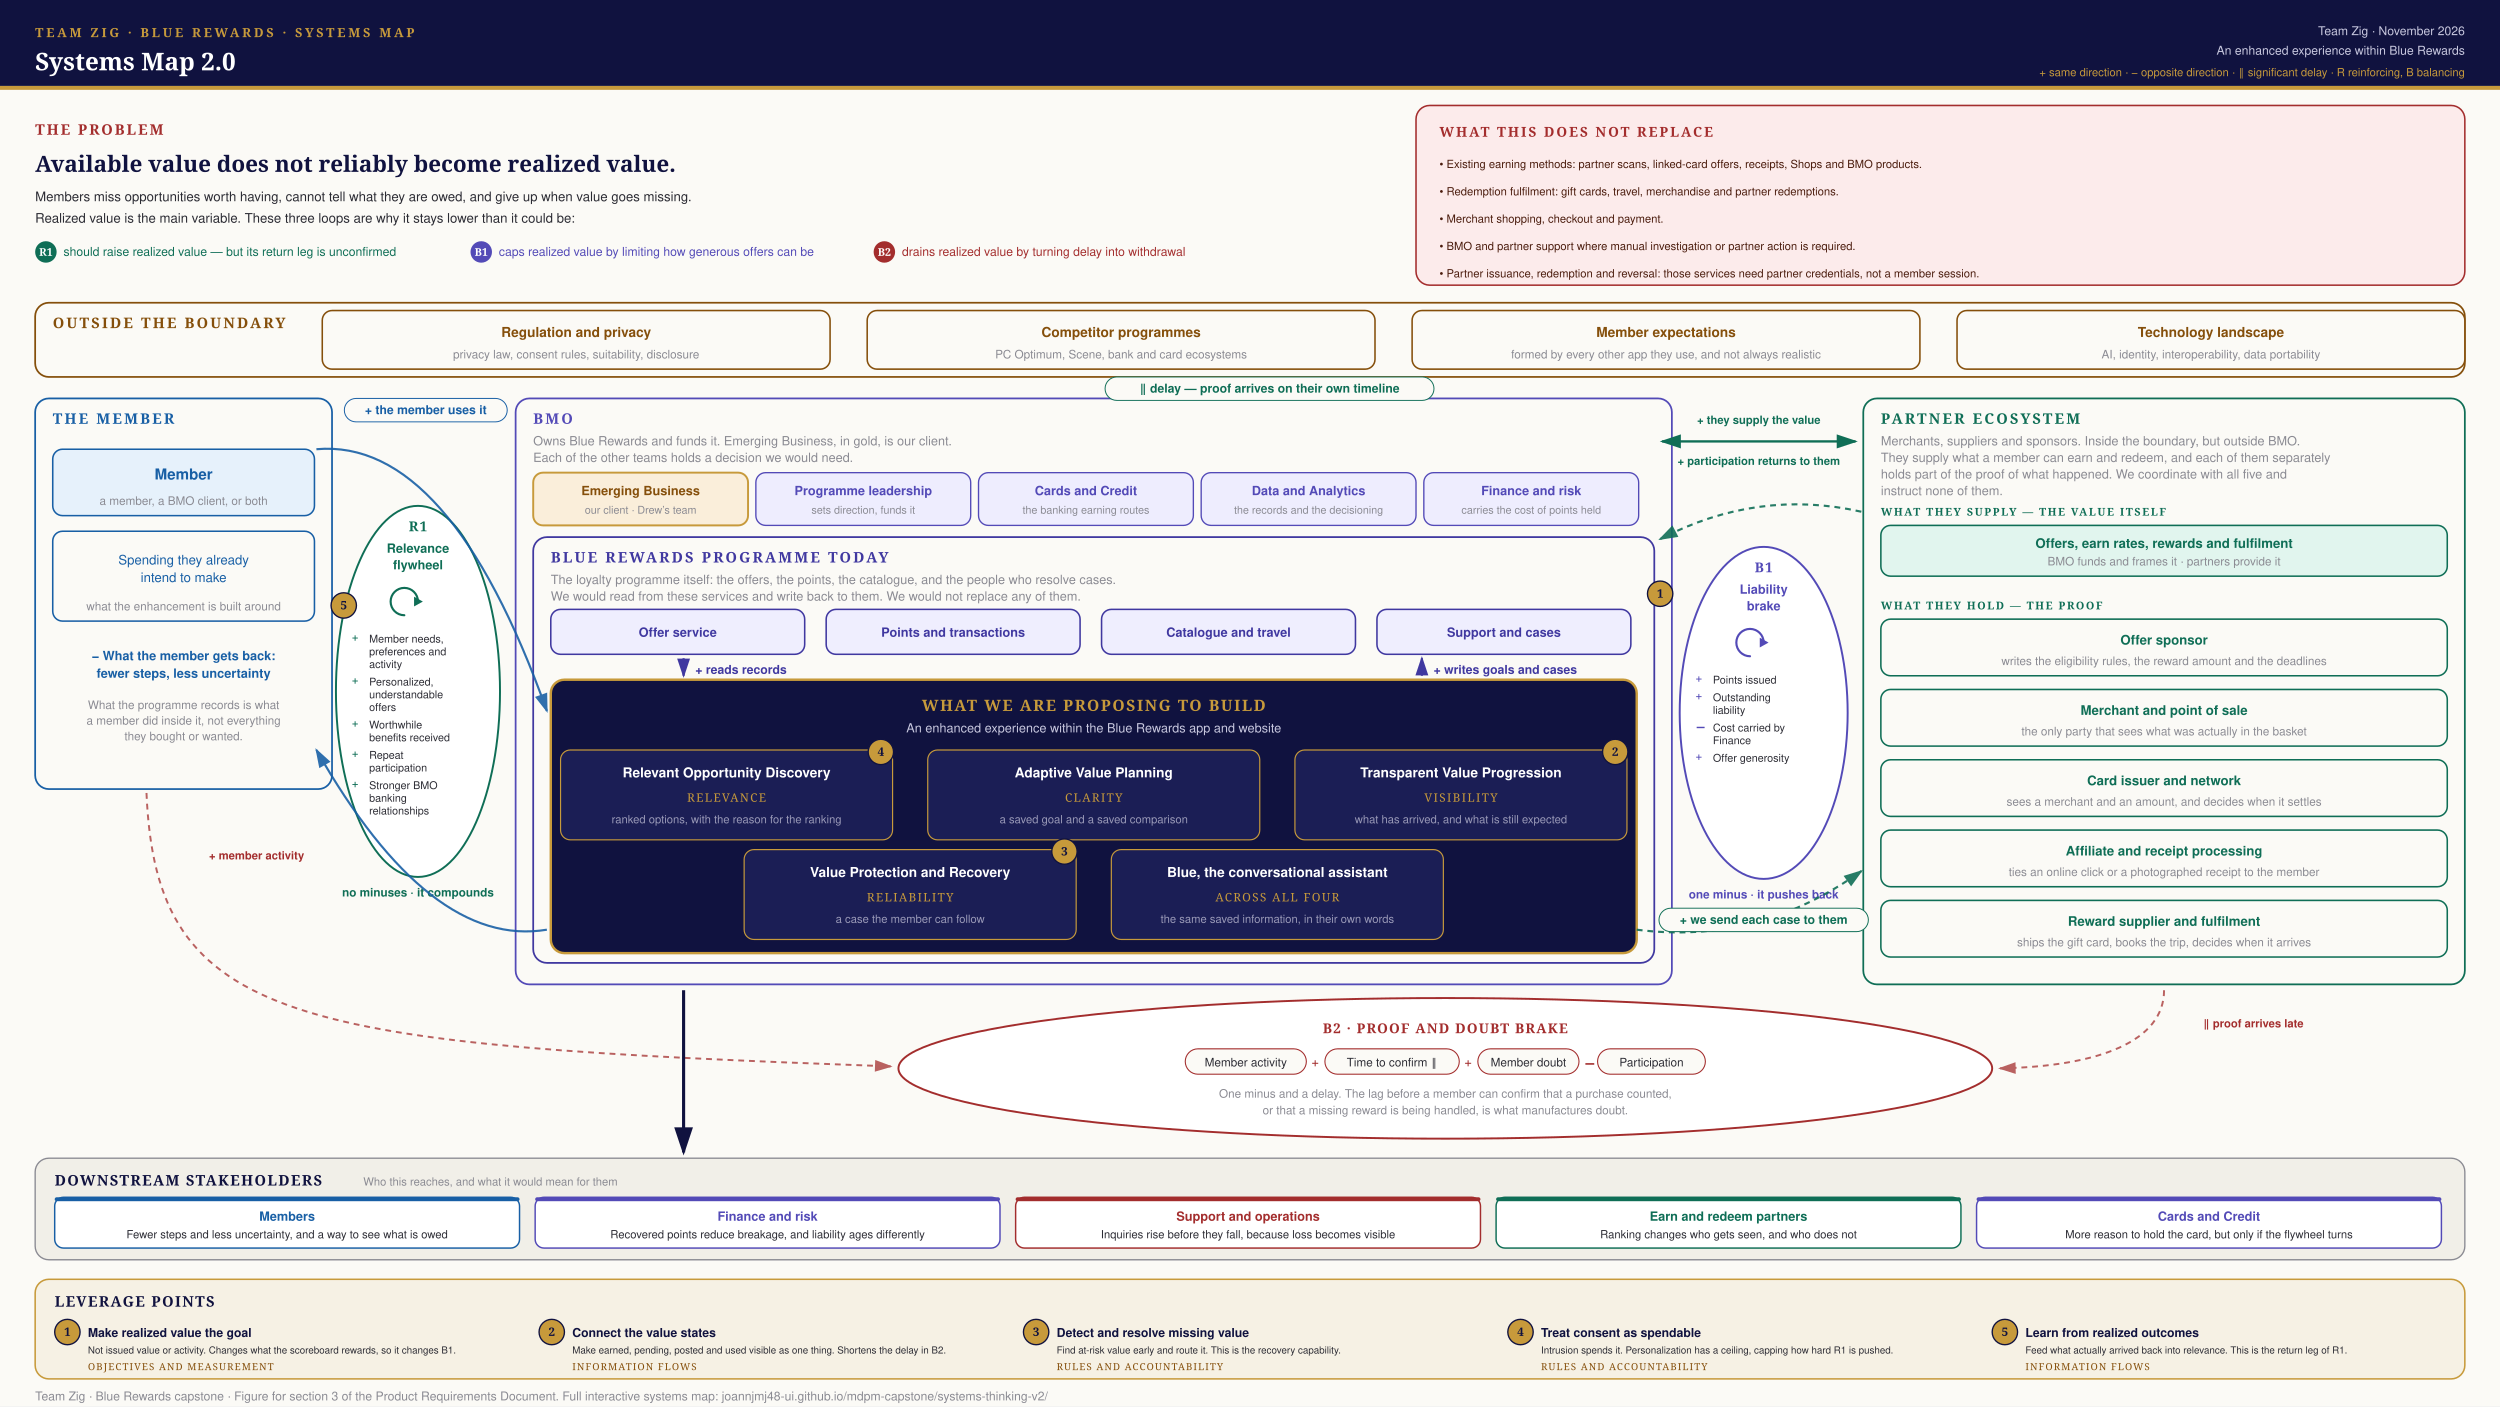
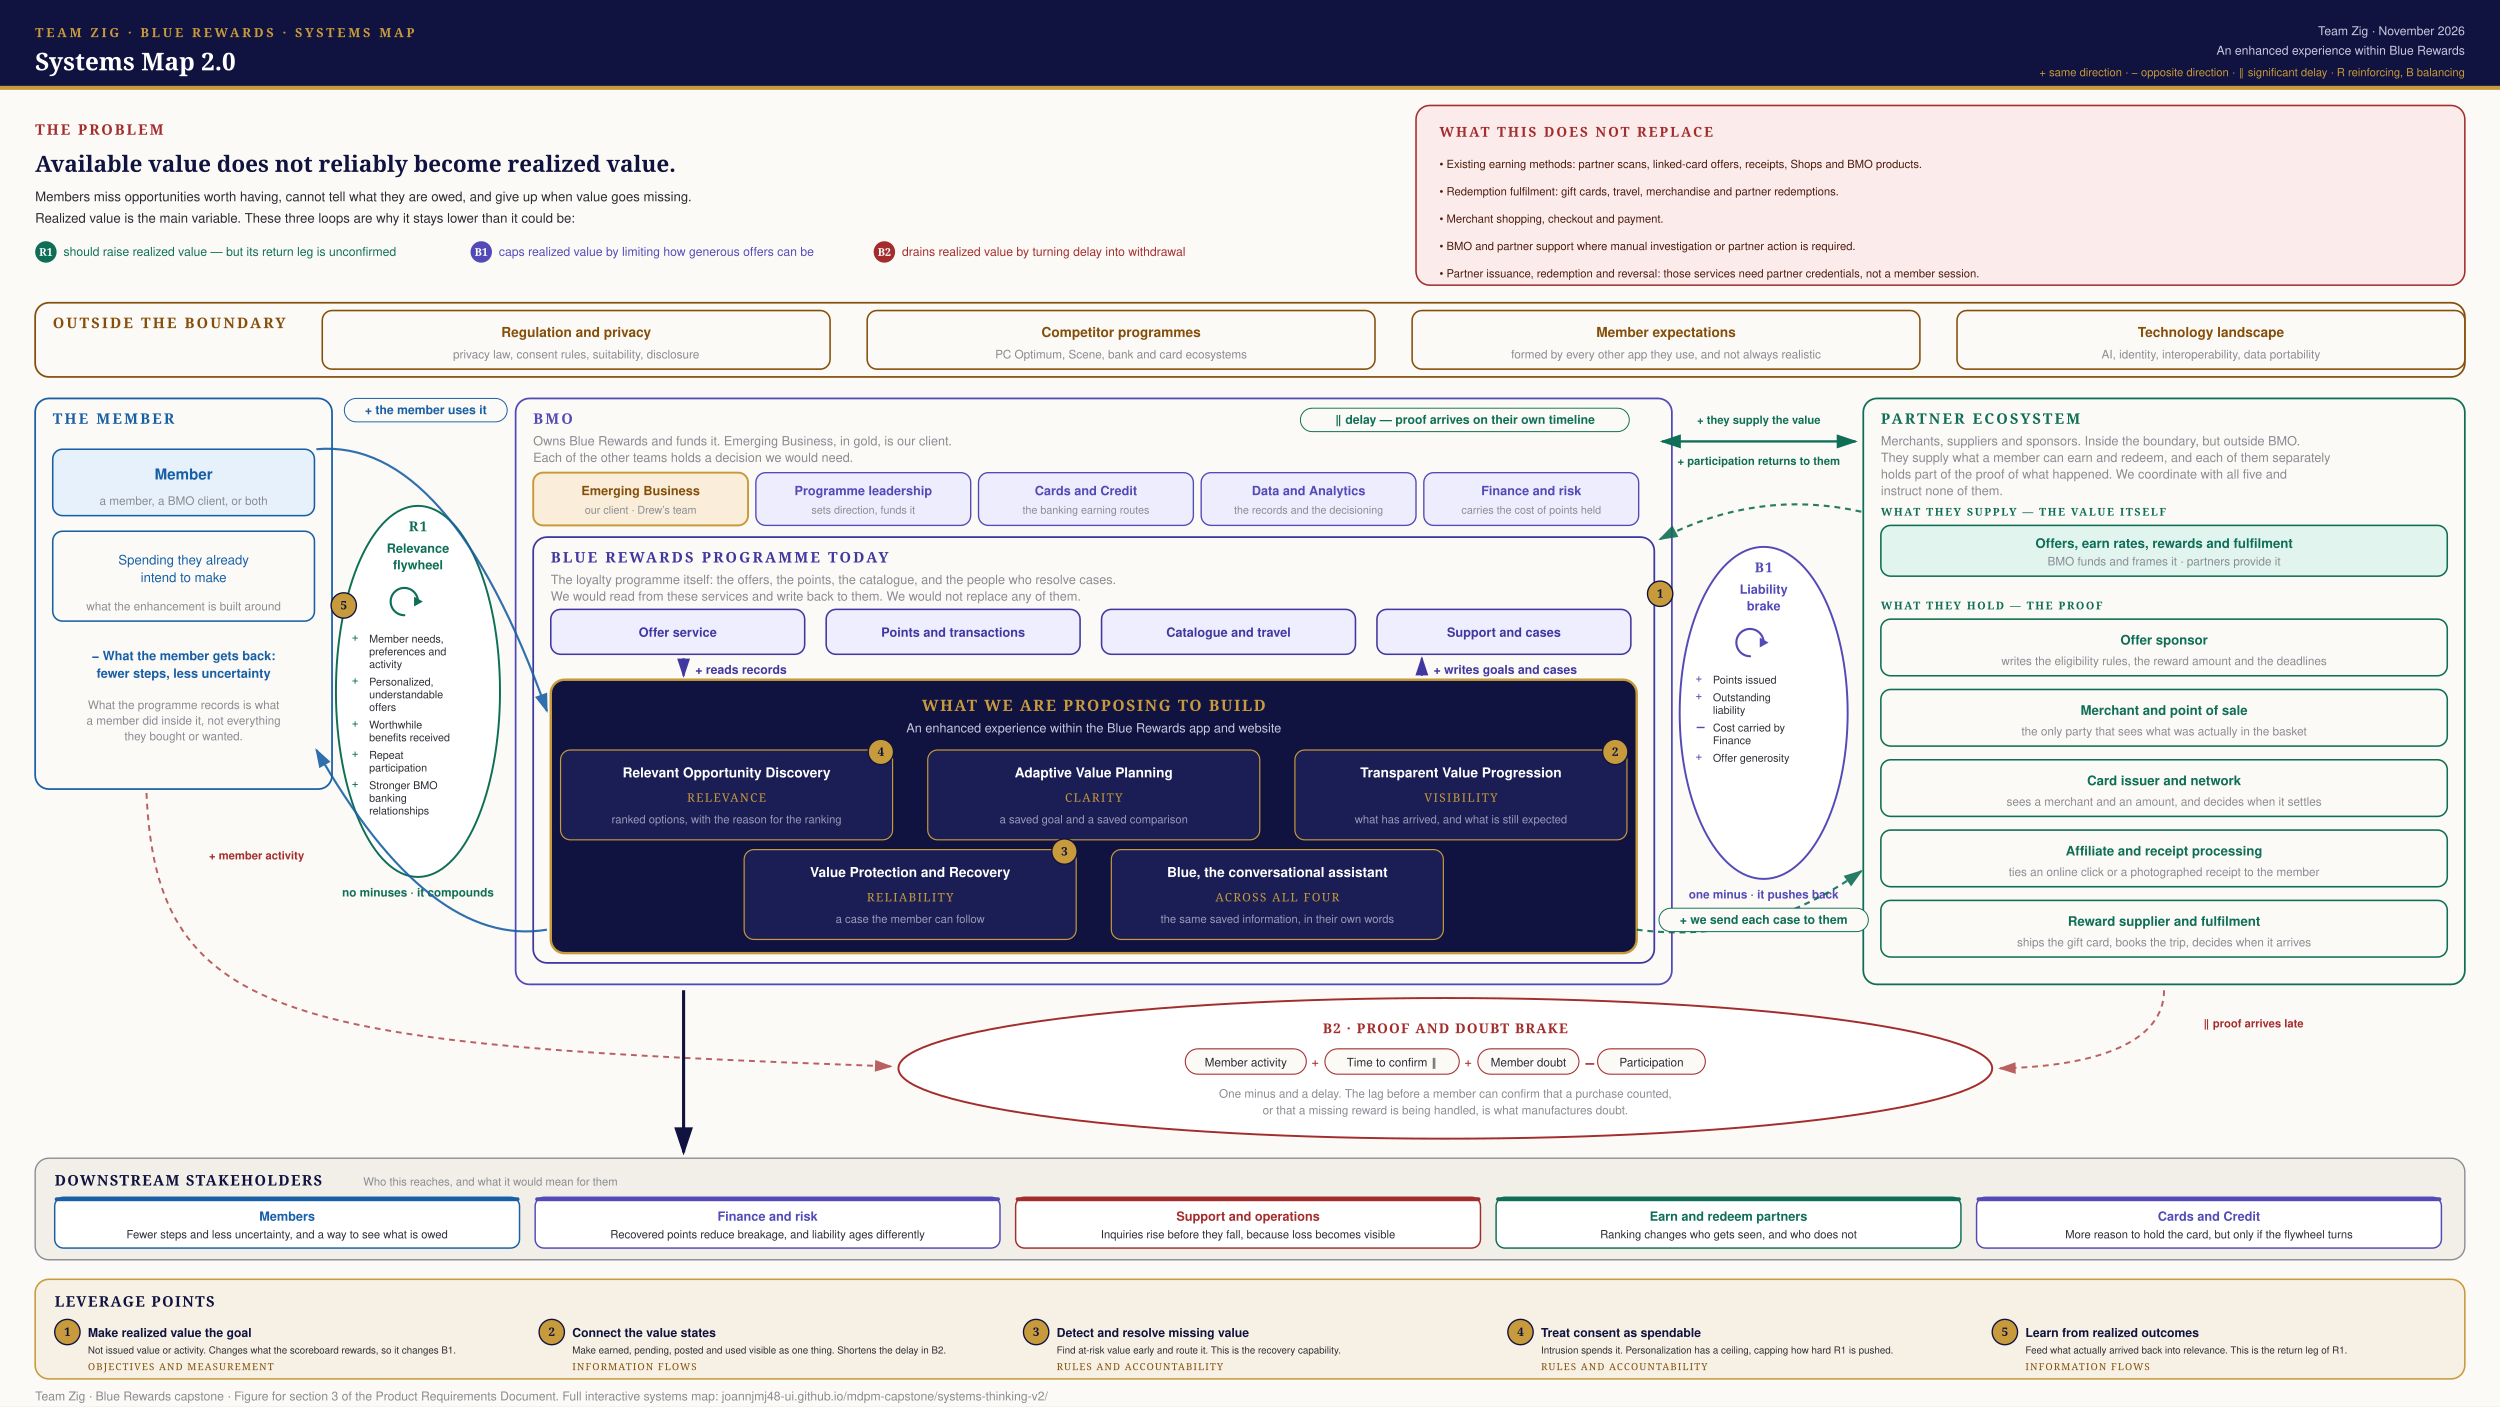
<svg xmlns="http://www.w3.org/2000/svg" width="2560" height="1440" viewBox="0 0 2560 1440">
  <defs>
    <marker id="ar_185FA5" markerWidth="10" markerHeight="10" refX="8" refY="3" orient="auto" markerUnits="strokeWidth">
      <path d="M0,0 L9,3 L0,6 Z" fill="#185FA5" />
    </marker>
    <marker id="as_185FA5" markerWidth="10" markerHeight="10" refX="1" refY="3" orient="auto" markerUnits="strokeWidth">
      <path d="M9,0 L0,3 L9,6 Z" fill="#185FA5" />
    </marker>
    <marker id="ar_534AB7" markerWidth="10" markerHeight="10" refX="8" refY="3" orient="auto" markerUnits="strokeWidth">
      <path d="M0,0 L9,3 L0,6 Z" fill="#534AB7" />
    </marker>
    <marker id="as_534AB7" markerWidth="10" markerHeight="10" refX="1" refY="3" orient="auto" markerUnits="strokeWidth">
      <path d="M9,0 L0,3 L9,6 Z" fill="#534AB7" />
    </marker>
    <marker id="ar_0F6E56" markerWidth="10" markerHeight="10" refX="8" refY="3" orient="auto" markerUnits="strokeWidth">
      <path d="M0,0 L9,3 L0,6 Z" fill="#0F6E56" />
    </marker>
    <marker id="as_0F6E56" markerWidth="10" markerHeight="10" refX="1" refY="3" orient="auto" markerUnits="strokeWidth">
      <path d="M9,0 L0,3 L9,6 Z" fill="#0F6E56" />
    </marker>
    <marker id="ar_854F0B" markerWidth="10" markerHeight="10" refX="8" refY="3" orient="auto" markerUnits="strokeWidth">
      <path d="M0,0 L9,3 L0,6 Z" fill="#854F0B" />
    </marker>
    <marker id="as_854F0B" markerWidth="10" markerHeight="10" refX="1" refY="3" orient="auto" markerUnits="strokeWidth">
      <path d="M9,0 L0,3 L9,6 Z" fill="#854F0B" />
    </marker>
    <marker id="ar_8a8a92" markerWidth="10" markerHeight="10" refX="8" refY="3" orient="auto" markerUnits="strokeWidth">
      <path d="M0,0 L9,3 L0,6 Z" fill="#8a8a92" />
    </marker>
    <marker id="as_8a8a92" markerWidth="10" markerHeight="10" refX="1" refY="3" orient="auto" markerUnits="strokeWidth">
      <path d="M9,0 L0,3 L9,6 Z" fill="#8a8a92" />
    </marker>
    <marker id="ar_C79A3B" markerWidth="10" markerHeight="10" refX="8" refY="3" orient="auto" markerUnits="strokeWidth">
      <path d="M0,0 L9,3 L0,6 Z" fill="#C79A3B" />
    </marker>
    <marker id="as_C79A3B" markerWidth="10" markerHeight="10" refX="1" refY="3" orient="auto" markerUnits="strokeWidth">
      <path d="M9,0 L0,3 L9,6 Z" fill="#C79A3B" />
    </marker>
    <marker id="ar_10123f" markerWidth="10" markerHeight="10" refX="8" refY="3" orient="auto" markerUnits="strokeWidth">
      <path d="M0,0 L9,3 L0,6 Z" fill="#10123f" />
    </marker>
    <marker id="as_10123f" markerWidth="10" markerHeight="10" refX="1" refY="3" orient="auto" markerUnits="strokeWidth">
      <path d="M9,0 L0,3 L9,6 Z" fill="#10123f" />
    </marker>
    <marker id="ar_A32D2D" markerWidth="10" markerHeight="10" refX="8" refY="3" orient="auto" markerUnits="strokeWidth">
      <path d="M0,0 L9,3 L0,6 Z" fill="#A32D2D" />
    </marker>
    <marker id="as_A32D2D" markerWidth="10" markerHeight="10" refX="1" refY="3" orient="auto" markerUnits="strokeWidth">
      <path d="M9,0 L0,3 L9,6 Z" fill="#A32D2D" />
    </marker>
    <marker id="ar_4038A0" markerWidth="10" markerHeight="10" refX="8" refY="3" orient="auto" markerUnits="strokeWidth">
      <path d="M0,0 L9,3 L0,6 Z" fill="#4038A0" />
    </marker>
    <marker id="as_4038A0" markerWidth="10" markerHeight="10" refX="1" refY="3" orient="auto" markerUnits="strokeWidth">
      <path d="M9,0 L0,3 L9,6 Z" fill="#4038A0" />
    </marker>
  </defs>
  <rect width="2560" height="1440" fill="#fbfaf6" />
  <rect width="2560" height="88" fill="#10123f" />
  <rect y="88" width="2560" height="4" fill="#C79A3B" />
  <text x="36" y="38" font-family="Georgia,serif" font-size="13" fill="#C79A3B" letter-spacing="2.8" font-weight="700">TEAM ZIG  ·  BLUE REWARDS  ·  SYSTEMS MAP</text>
  <text x="36" y="72" font-family="Georgia,serif" font-size="25" fill="#ffffff" font-weight="700">Systems Map 2.0</text>
  <text x="2524" y="36" text-anchor="end" font-family="Helvetica,Arial,sans-serif" font-size="12.5" fill="#c9c9e0">Team Zig · November 2026</text>
  <text x="2524" y="56" text-anchor="end" font-family="Helvetica,Arial,sans-serif" font-size="12.5" fill="#c9c9e0">An enhanced experience within Blue Rewards</text>
  <text x="2524" y="78" text-anchor="end" font-family="Helvetica,Arial,sans-serif" font-size="11.5" fill="#C79A3B">+ same direction · − opposite direction · ‖ significant delay · R reinforcing, B balancing</text>
  <text x="36" y="138" font-family="Georgia,serif" font-size="15" fill="#A32D2D" font-weight="700" letter-spacing="2">THE PROBLEM</text>
  <text x="36" y="176" font-family="Georgia,serif" font-size="23" fill="#10123f" font-weight="700">Available value does not reliably become realized value.</text>
  <text x="36" y="206" font-family="Helvetica,Arial,sans-serif" font-size="13.5" fill="#2b2b33">Members miss opportunities worth having, cannot tell what they are owed, and give up when value goes missing.</text>
  <text x="36" y="228" font-family="Helvetica,Arial,sans-serif" font-size="13.5" fill="#2b2b33">Realized value is the main variable. These three loops are why it stays lower than it could be:</text>
  <circle cx="47" cy="258" r="11" fill="#0F6E56" />
  <text x="47" y="262" text-anchor="middle" font-family="Georgia,serif" font-size="11" fill="#ffffff" font-weight="700">R1</text>
  <text x="65" y="262" font-family="Helvetica,Arial,sans-serif" font-size="12.5" fill="#0F6E56">should raise realized value — but its return leg is unconfirmed</text>
  <circle cx="492.8" cy="258" r="11" fill="#534AB7" />
  <text x="492.8" y="262" text-anchor="middle" font-family="Georgia,serif" font-size="11" fill="#ffffff" font-weight="700">B1</text>
  <text x="510.8" y="262" font-family="Helvetica,Arial,sans-serif" font-size="12.5" fill="#534AB7">caps realized value by limiting how generous offers can be</text>
  <circle cx="905.6" cy="258" r="11" fill="#A32D2D" />
  <text x="905.6" y="262" text-anchor="middle" font-family="Georgia,serif" font-size="11" fill="#ffffff" font-weight="700">B2</text>
  <text x="923.6" y="262" font-family="Helvetica,Arial,sans-serif" font-size="12.5" fill="#A32D2D">drains realized value by turning delay into withdrawal</text>
  <rect x="1450" y="108" width="1074" height="184" rx="14" fill="#FCEBEB" stroke="#A32D2D" stroke-width="1.6" />
  <text x="1474" y="140" font-family="Georgia,serif" font-size="14" fill="#A32D2D" font-weight="700" letter-spacing="2">WHAT THIS DOES NOT REPLACE</text>
  <text x="1474" y="172" font-family="Helvetica,Arial,sans-serif" font-size="11.5" fill="#4A1B0C">•  Existing earning methods: partner scans, linked-card offers, receipts, Shops and BMO products.</text>
  <text x="1474" y="200" font-family="Helvetica,Arial,sans-serif" font-size="11.5" fill="#4A1B0C">•  Redemption fulfilment: gift cards, travel, merchandise and partner redemptions.</text>
  <text x="1474" y="228" font-family="Helvetica,Arial,sans-serif" font-size="11.5" fill="#4A1B0C">•  Merchant shopping, checkout and payment.</text>
  <text x="1474" y="256" font-family="Helvetica,Arial,sans-serif" font-size="11.5" fill="#4A1B0C">•  BMO and partner support where manual investigation or partner action is required.</text>
  <text x="1474" y="284" font-family="Helvetica,Arial,sans-serif" font-size="11.5" fill="#4A1B0C">•  Partner issuance, redemption and reversal: those services need partner credentials, not a member session.</text>
  <rect x="36" y="310" width="2488" height="76" rx="14" fill="none" stroke="#854F0B" stroke-width="1.8" />
  <text x="54" y="336" font-family="Georgia,serif" font-size="15" fill="#854F0B" font-weight="700" letter-spacing="2.2">OUTSIDE THE BOUNDARY</text>
  <rect x="330" y="318" width="520" height="60" rx="10" fill="#fbfaf6" stroke="#854F0B" stroke-width="1.6" />
  <text x="590.0" y="345.0" text-anchor="middle" font-family="Helvetica,Arial,sans-serif" font-size="14" fill="#854F0B" font-weight="700">Regulation and privacy</text>
  <text x="590.0" y="367" text-anchor="middle" font-family="Helvetica,Arial,sans-serif" font-size="12" fill="#8a8a92">privacy law, consent rules, suitability, disclosure</text>
  <rect x="888" y="318" width="520" height="60" rx="10" fill="#fbfaf6" stroke="#854F0B" stroke-width="1.6" />
  <text x="1148.0" y="345.0" text-anchor="middle" font-family="Helvetica,Arial,sans-serif" font-size="14" fill="#854F0B" font-weight="700">Competitor programmes</text>
  <text x="1148.0" y="367" text-anchor="middle" font-family="Helvetica,Arial,sans-serif" font-size="12" fill="#8a8a92">PC Optimum, Scene, bank and card ecosystems</text>
  <rect x="1446" y="318" width="520" height="60" rx="10" fill="#fbfaf6" stroke="#854F0B" stroke-width="1.6" />
  <text x="1706.0" y="345.0" text-anchor="middle" font-family="Helvetica,Arial,sans-serif" font-size="14" fill="#854F0B" font-weight="700">Member expectations</text>
  <text x="1706.0" y="367" text-anchor="middle" font-family="Helvetica,Arial,sans-serif" font-size="12" fill="#8a8a92">formed by every other app they use, and not always realistic</text>
  <rect x="2004" y="318" width="520" height="60" rx="10" fill="#fbfaf6" stroke="#854F0B" stroke-width="1.6" />
  <text x="2264.0" y="345.0" text-anchor="middle" font-family="Helvetica,Arial,sans-serif" font-size="14" fill="#854F0B" font-weight="700">Technology landscape</text>
  <text x="2264.0" y="367" text-anchor="middle" font-family="Helvetica,Arial,sans-serif" font-size="12" fill="#8a8a92">AI, identity, interoperability, data portability</text>
  <rect x="36" y="408" width="304" height="400" rx="14" fill="none" stroke="#185FA5" stroke-width="1.8" />
  <text x="54" y="434" font-family="Georgia,serif" font-size="15" fill="#185FA5" font-weight="700" letter-spacing="2.2">THE MEMBER</text>
  <rect x="54" y="460" width="268" height="68" rx="10" fill="#E6F1FB" stroke="#185FA5" stroke-width="1.6" />
  <text x="188.0" y="491.0" text-anchor="middle" font-family="Helvetica,Arial,sans-serif" font-size="15.5" fill="#185FA5" font-weight="700">Member</text>
  <text x="188.0" y="517" text-anchor="middle" font-family="Helvetica,Arial,sans-serif" font-size="12" fill="#8a8a92">a member, a BMO client, or both</text>
  <rect x="54" y="544" width="268" height="92" rx="10" fill="#fbfaf6" stroke="#185FA5" stroke-width="1.6" />
  <text x="188.0" y="578.0" text-anchor="middle" font-family="Helvetica,Arial,sans-serif" font-size="13.5" fill="#185FA5" font-weight="400">Spending they already</text>
  <text x="188.0" y="596.0" text-anchor="middle" font-family="Helvetica,Arial,sans-serif" font-size="13.5" fill="#185FA5" font-weight="400">intend to make</text>
  <text x="188.0" y="625" text-anchor="middle" font-family="Helvetica,Arial,sans-serif" font-size="12" fill="#8a8a92">what the enhancement is built around</text>
  <text x="188" y="676" text-anchor="middle" font-family="Helvetica,Arial,sans-serif" font-size="13" fill="#185FA5" font-weight="700">−  What the member gets back:</text>
  <text x="188" y="694" text-anchor="middle" font-family="Helvetica,Arial,sans-serif" font-size="13" fill="#185FA5" font-weight="700">fewer steps, less uncertainty</text>
  <text x="188" y="726" text-anchor="middle" font-family="Helvetica,Arial,sans-serif" font-size="12" fill="#8a8a92">What the programme records is what</text>
  <text x="188" y="742" text-anchor="middle" font-family="Helvetica,Arial,sans-serif" font-size="12" fill="#8a8a92">a member did inside it, not everything</text>
  <text x="188" y="758" text-anchor="middle" font-family="Helvetica,Arial,sans-serif" font-size="12" fill="#8a8a92">they bought or wanted.</text>
  <ellipse cx="428" cy="708" rx="84" ry="190" fill="#ffffff" stroke="#0F6E56" stroke-width="2" />
  <text x="428" y="544" text-anchor="middle" font-family="Georgia,serif" font-size="14" fill="#0F6E56" font-weight="700" letter-spacing="1.2">R1</text>
  <text x="428" y="566" text-anchor="middle" font-family="Helvetica,Arial,sans-serif" font-size="13" fill="#0F6E56" font-weight="700">Relevance</text>
  <text x="428" y="583" text-anchor="middle" font-family="Helvetica,Arial,sans-serif" font-size="13" fill="#0F6E56" font-weight="700">flywheel</text>
  <path d="M414,630 A 14 14 0 1 1 428,616" fill="none" stroke="#0F6E56" stroke-width="2.2" stroke-linecap="round" />
  <path d="M424,611 L433,616 L424,621 Z" fill="#0F6E56" />
  <text x="360" y="658" font-family="Georgia,serif" font-size="13" fill="#0F6E56" font-weight="700">+</text>
  <text x="378" y="658" font-family="Helvetica,Arial,sans-serif" font-size="11" fill="#2b2b33">Member needs,</text>
  <text x="378" y="671" font-family="Helvetica,Arial,sans-serif" font-size="11" fill="#2b2b33">preferences and</text>
  <text x="378" y="684" font-family="Helvetica,Arial,sans-serif" font-size="11" fill="#2b2b33">activity</text>
  <text x="360" y="702" font-family="Georgia,serif" font-size="13" fill="#0F6E56" font-weight="700">+</text>
  <text x="378" y="702" font-family="Helvetica,Arial,sans-serif" font-size="11" fill="#2b2b33">Personalized,</text>
  <text x="378" y="715" font-family="Helvetica,Arial,sans-serif" font-size="11" fill="#2b2b33">understandable</text>
  <text x="378" y="728" font-family="Helvetica,Arial,sans-serif" font-size="11" fill="#2b2b33">offers</text>
  <text x="360" y="746" font-family="Georgia,serif" font-size="13" fill="#0F6E56" font-weight="700">+</text>
  <text x="378" y="746" font-family="Helvetica,Arial,sans-serif" font-size="11" fill="#2b2b33">Worthwhile</text>
  <text x="378" y="759" font-family="Helvetica,Arial,sans-serif" font-size="11" fill="#2b2b33">benefits received</text>
  <text x="360" y="777" font-family="Georgia,serif" font-size="13" fill="#0F6E56" font-weight="700">+</text>
  <text x="378" y="777" font-family="Helvetica,Arial,sans-serif" font-size="11" fill="#2b2b33">Repeat</text>
  <text x="378" y="790" font-family="Helvetica,Arial,sans-serif" font-size="11" fill="#2b2b33">participation</text>
  <text x="360" y="808" font-family="Georgia,serif" font-size="13" fill="#0F6E56" font-weight="700">+</text>
  <text x="378" y="808" font-family="Helvetica,Arial,sans-serif" font-size="11" fill="#2b2b33">Stronger BMO</text>
  <text x="378" y="821" font-family="Helvetica,Arial,sans-serif" font-size="11" fill="#2b2b33">banking</text>
  <text x="378" y="834" font-family="Helvetica,Arial,sans-serif" font-size="11" fill="#2b2b33">relationships</text>
  <text x="428" y="918" text-anchor="middle" font-family="Helvetica,Arial,sans-serif" font-size="12" fill="#0F6E56" font-weight="700">no minuses · it compounds</text>
  <rect x="528" y="408" width="1184" height="600" rx="14" fill="none" stroke="#534AB7" stroke-width="1.8" />
  <text x="546" y="434" font-family="Georgia,serif" font-size="15" fill="#534AB7" font-weight="700" letter-spacing="2.2">BMO</text>
  <text x="546" y="456" font-family="Helvetica,Arial,sans-serif" font-size="13" fill="#8a8a92">Owns Blue Rewards and funds it. Emerging Business, in gold, is our client.</text>
  <text x="546" y="473" font-family="Helvetica,Arial,sans-serif" font-size="13" fill="#8a8a92">Each of the other teams holds a decision we would need.</text>
  <rect x="546" y="484" width="220" height="54" rx="10" fill="#FAEEDA" stroke="#C79A3B" stroke-width="2" />
  <text x="656" y="507" text-anchor="middle" font-family="Helvetica,Arial,sans-serif" font-size="13" fill="#854F0B" font-weight="700">Emerging Business</text>
  <text x="656" y="526" text-anchor="middle" font-family="Helvetica,Arial,sans-serif" font-size="11" fill="#8a8a92">our client · Drew’s team</text>
  <rect x="774" y="484" width="220" height="54" rx="10" fill="#EEEDFE" stroke="#534AB7" stroke-width="1.4" />
  <text x="884" y="507" text-anchor="middle" font-family="Helvetica,Arial,sans-serif" font-size="13" fill="#534AB7" font-weight="700">Programme leadership</text>
  <text x="884" y="526" text-anchor="middle" font-family="Helvetica,Arial,sans-serif" font-size="11" fill="#8a8a92">sets direction, funds it</text>
  <rect x="1002" y="484" width="220" height="54" rx="10" fill="#EEEDFE" stroke="#534AB7" stroke-width="1.4" />
  <text x="1112" y="507" text-anchor="middle" font-family="Helvetica,Arial,sans-serif" font-size="13" fill="#534AB7" font-weight="700">Cards and Credit</text>
  <text x="1112" y="526" text-anchor="middle" font-family="Helvetica,Arial,sans-serif" font-size="11" fill="#8a8a92">the banking earning routes</text>
  <rect x="1230" y="484" width="220" height="54" rx="10" fill="#EEEDFE" stroke="#534AB7" stroke-width="1.4" />
  <text x="1340" y="507" text-anchor="middle" font-family="Helvetica,Arial,sans-serif" font-size="13" fill="#534AB7" font-weight="700">Data and Analytics</text>
  <text x="1340" y="526" text-anchor="middle" font-family="Helvetica,Arial,sans-serif" font-size="11" fill="#8a8a92">the records and the decisioning</text>
  <rect x="1458" y="484" width="220" height="54" rx="10" fill="#EEEDFE" stroke="#534AB7" stroke-width="1.4" />
  <text x="1568" y="507" text-anchor="middle" font-family="Helvetica,Arial,sans-serif" font-size="13" fill="#534AB7" font-weight="700">Finance and risk</text>
  <text x="1568" y="526" text-anchor="middle" font-family="Helvetica,Arial,sans-serif" font-size="11" fill="#8a8a92">carries the cost of points held</text>
  <rect x="546" y="550" width="1148" height="436" rx="14" fill="none" stroke="#4038A0" stroke-width="1.8" />
  <text x="564" y="576" font-family="Georgia,serif" font-size="15" fill="#4038A0" font-weight="700" letter-spacing="2.2">BLUE REWARDS PROGRAMME TODAY</text>
  <text x="564" y="598" font-family="Helvetica,Arial,sans-serif" font-size="13" fill="#8a8a92">The loyalty programme itself: the offers, the points, the catalogue, and the people who resolve cases.</text>
  <text x="564" y="615" font-family="Helvetica,Arial,sans-serif" font-size="13" fill="#8a8a92">We would read from these services and write back to them. We would not replace any of them.</text>
  <rect x="564" y="624" width="260" height="46" rx="10" fill="#EFEEFE" stroke="#4038A0" stroke-width="1.6" />
  <text x="694.0" y="652.0" text-anchor="middle" font-family="Helvetica,Arial,sans-serif" font-size="13" fill="#4038A0" font-weight="700">Offer service</text>
  <rect x="846" y="624" width="260" height="46" rx="10" fill="#EFEEFE" stroke="#4038A0" stroke-width="1.6" />
  <text x="976.0" y="652.0" text-anchor="middle" font-family="Helvetica,Arial,sans-serif" font-size="13" fill="#4038A0" font-weight="700">Points and transactions</text>
  <rect x="1128" y="624" width="260" height="46" rx="10" fill="#EFEEFE" stroke="#4038A0" stroke-width="1.6" />
  <text x="1258.0" y="652.0" text-anchor="middle" font-family="Helvetica,Arial,sans-serif" font-size="13" fill="#4038A0" font-weight="700">Catalogue and travel</text>
  <rect x="1410" y="624" width="260" height="46" rx="10" fill="#EFEEFE" stroke="#4038A0" stroke-width="1.6" />
  <text x="1540.0" y="652.0" text-anchor="middle" font-family="Helvetica,Arial,sans-serif" font-size="13" fill="#4038A0" font-weight="700">Support and cases</text>
  <rect x="564" y="696" width="1112" height="280" rx="14" fill="#10123f" stroke="#C79A3B" stroke-width="2.5" />
  <text x="1120" y="728" text-anchor="middle" font-family="Georgia,serif" font-size="16" fill="#C79A3B" font-weight="700" letter-spacing="1.6">WHAT WE ARE PROPOSING TO BUILD</text>
  <text x="1120" y="750" text-anchor="middle" font-family="Helvetica,Arial,sans-serif" font-size="13" fill="#c9c9e0">An enhanced experience within the Blue Rewards app and website</text>
  <rect x="574" y="768" width="340" height="92" rx="10" fill="#1b1e55" stroke="#C79A3B" stroke-width="1.2" />
  <text x="744" y="796" text-anchor="middle" font-family="Helvetica,Arial,sans-serif" font-size="14" fill="#ffffff" font-weight="700">Relevant Opportunity Discovery</text>
  <text x="744" y="821" text-anchor="middle" font-family="Georgia,serif" font-size="12" fill="#C79A3B" letter-spacing="1.4">RELEVANCE</text>
  <text x="744" y="843" text-anchor="middle" font-family="Helvetica,Arial,sans-serif" font-size="11.5" fill="#9a9ab8">ranked options, with the reason for the ranking</text>
  <rect x="950" y="768" width="340" height="92" rx="10" fill="#1b1e55" stroke="#C79A3B" stroke-width="1.2" />
  <text x="1120" y="796" text-anchor="middle" font-family="Helvetica,Arial,sans-serif" font-size="14" fill="#ffffff" font-weight="700">Adaptive Value Planning</text>
  <text x="1120" y="821" text-anchor="middle" font-family="Georgia,serif" font-size="12" fill="#C79A3B" letter-spacing="1.4">CLARITY</text>
  <text x="1120" y="843" text-anchor="middle" font-family="Helvetica,Arial,sans-serif" font-size="11.5" fill="#9a9ab8">a saved goal and a saved comparison</text>
  <rect x="1326" y="768" width="340" height="92" rx="10" fill="#1b1e55" stroke="#C79A3B" stroke-width="1.2" />
  <text x="1496" y="796" text-anchor="middle" font-family="Helvetica,Arial,sans-serif" font-size="14" fill="#ffffff" font-weight="700">Transparent Value Progression</text>
  <text x="1496" y="821" text-anchor="middle" font-family="Georgia,serif" font-size="12" fill="#C79A3B" letter-spacing="1.4">VISIBILITY</text>
  <text x="1496" y="843" text-anchor="middle" font-family="Helvetica,Arial,sans-serif" font-size="11.5" fill="#9a9ab8">what has arrived, and what is still expected</text>
  <rect x="762" y="870" width="340" height="92" rx="10" fill="#1b1e55" stroke="#C79A3B" stroke-width="1.2" />
  <text x="932" y="898" text-anchor="middle" font-family="Helvetica,Arial,sans-serif" font-size="14" fill="#ffffff" font-weight="700">Value Protection and Recovery</text>
  <text x="932" y="923" text-anchor="middle" font-family="Georgia,serif" font-size="12" fill="#C79A3B" letter-spacing="1.4">RELIABILITY</text>
  <text x="932" y="945" text-anchor="middle" font-family="Helvetica,Arial,sans-serif" font-size="11.5" fill="#9a9ab8">a case the member can follow</text>
  <rect x="1138" y="870" width="340" height="92" rx="10" fill="#1b1e55" stroke="#C79A3B" stroke-width="1.2" />
  <text x="1308" y="898" text-anchor="middle" font-family="Helvetica,Arial,sans-serif" font-size="14" fill="#ffffff" font-weight="700">Blue, the conversational assistant</text>
  <text x="1308" y="923" text-anchor="middle" font-family="Georgia,serif" font-size="12" fill="#C79A3B" letter-spacing="1.4">ACROSS ALL FOUR</text>
  <text x="1308" y="945" text-anchor="middle" font-family="Helvetica,Arial,sans-serif" font-size="11.5" fill="#9a9ab8">the same saved information, in their own words</text>
  <ellipse cx="1806" cy="730" rx="86" ry="170" fill="#ffffff" stroke="#534AB7" stroke-width="2" />
  <text x="1806" y="586" text-anchor="middle" font-family="Georgia,serif" font-size="14" fill="#534AB7" font-weight="700" letter-spacing="1.2">B1</text>
  <text x="1806" y="608" text-anchor="middle" font-family="Helvetica,Arial,sans-serif" font-size="13" fill="#534AB7" font-weight="700">Liability</text>
  <text x="1806" y="625" text-anchor="middle" font-family="Helvetica,Arial,sans-serif" font-size="13" fill="#534AB7" font-weight="700">brake</text>
  <path d="M1792,672 A 14 14 0 1 1 1806,658" fill="none" stroke="#534AB7" stroke-width="2.2" stroke-linecap="round" />
  <path d="M1802,653 L1811,658 L1802,663 Z" fill="#534AB7" />
  <text x="1736" y="700" font-family="Georgia,serif" font-size="13" fill="#534AB7" font-weight="700">+</text>
  <text x="1754" y="700" font-family="Helvetica,Arial,sans-serif" font-size="11" fill="#2b2b33">Points issued</text>
  <text x="1736" y="718" font-family="Georgia,serif" font-size="13" fill="#534AB7" font-weight="700">+</text>
  <text x="1754" y="718" font-family="Helvetica,Arial,sans-serif" font-size="11" fill="#2b2b33">Outstanding</text>
  <text x="1754" y="731" font-family="Helvetica,Arial,sans-serif" font-size="11" fill="#2b2b33">liability</text>
  <text x="1736" y="749" font-family="Georgia,serif" font-size="13" fill="#534AB7" font-weight="700">−</text>
  <text x="1754" y="749" font-family="Helvetica,Arial,sans-serif" font-size="11" fill="#2b2b33">Cost carried by</text>
  <text x="1754" y="762" font-family="Helvetica,Arial,sans-serif" font-size="11" fill="#2b2b33">Finance</text>
  <text x="1736" y="780" font-family="Georgia,serif" font-size="13" fill="#534AB7" font-weight="700">+</text>
  <text x="1754" y="780" font-family="Helvetica,Arial,sans-serif" font-size="11" fill="#2b2b33">Offer generosity</text>
  <text x="1806" y="920" text-anchor="middle" font-family="Helvetica,Arial,sans-serif" font-size="12" fill="#534AB7" font-weight="700">one minus · it pushes back</text>
  <rect x="1908" y="408" width="616" height="600" rx="14" fill="none" stroke="#0F6E56" stroke-width="1.8" />
  <text x="1926" y="434" font-family="Georgia,serif" font-size="15" fill="#0F6E56" font-weight="700" letter-spacing="2.2">PARTNER ECOSYSTEM</text>
  <text x="1926" y="456" font-family="Helvetica,Arial,sans-serif" font-size="13" fill="#8a8a92">Merchants, suppliers and sponsors. Inside the boundary, but outside BMO.</text>
  <text x="1926" y="473" font-family="Helvetica,Arial,sans-serif" font-size="13" fill="#8a8a92">They supply what a member can earn and redeem, and each of them separately</text>
  <text x="1926" y="490" font-family="Helvetica,Arial,sans-serif" font-size="13" fill="#8a8a92">holds part of the proof of what happened. We coordinate with all five and</text>
  <text x="1926" y="507" font-family="Helvetica,Arial,sans-serif" font-size="13" fill="#8a8a92">instruct none of them.</text>
  <text x="1926" y="528" font-family="Georgia,serif" font-size="11" fill="#0F6E56" font-weight="700" letter-spacing="1.6">WHAT THEY SUPPLY — THE VALUE ITSELF</text>
  <rect x="1926" y="538" width="580" height="52" rx="10" fill="#E1F5EE" stroke="#0F6E56" stroke-width="1.6" />
  <text x="2216.0" y="561.0" text-anchor="middle" font-family="Helvetica,Arial,sans-serif" font-size="13.5" fill="#0F6E56" font-weight="700">Offers, earn rates, rewards and fulfilment</text>
  <text x="2216.0" y="579" text-anchor="middle" font-family="Helvetica,Arial,sans-serif" font-size="12" fill="#8a8a92">BMO funds and frames it · partners provide it</text>
  <text x="1926" y="624" font-family="Georgia,serif" font-size="11" fill="#0F6E56" font-weight="700" letter-spacing="1.6">WHAT THEY HOLD — THE PROOF</text>
  <rect x="1926" y="634" width="580" height="58" rx="10" fill="#fbfaf6" stroke="#0F6E56" stroke-width="1.6" />
  <text x="2216.0" y="660.0" text-anchor="middle" font-family="Helvetica,Arial,sans-serif" font-size="13.5" fill="#0F6E56" font-weight="700">Offer sponsor</text>
  <text x="2216.0" y="681" text-anchor="middle" font-family="Helvetica,Arial,sans-serif" font-size="12" fill="#8a8a92">writes the eligibility rules, the reward amount and the deadlines</text>
  <rect x="1926" y="706" width="580" height="58" rx="10" fill="#fbfaf6" stroke="#0F6E56" stroke-width="1.6" />
  <text x="2216.0" y="732.0" text-anchor="middle" font-family="Helvetica,Arial,sans-serif" font-size="13.5" fill="#0F6E56" font-weight="700">Merchant and point of sale</text>
  <text x="2216.0" y="753" text-anchor="middle" font-family="Helvetica,Arial,sans-serif" font-size="12" fill="#8a8a92">the only party that sees what was actually in the basket</text>
  <rect x="1926" y="778" width="580" height="58" rx="10" fill="#fbfaf6" stroke="#0F6E56" stroke-width="1.6" />
  <text x="2216.0" y="804.0" text-anchor="middle" font-family="Helvetica,Arial,sans-serif" font-size="13.5" fill="#0F6E56" font-weight="700">Card issuer and network</text>
  <text x="2216.0" y="825" text-anchor="middle" font-family="Helvetica,Arial,sans-serif" font-size="12" fill="#8a8a92">sees a merchant and an amount, and decides when it settles</text>
  <rect x="1926" y="850" width="580" height="58" rx="10" fill="#fbfaf6" stroke="#0F6E56" stroke-width="1.6" />
  <text x="2216.0" y="876.0" text-anchor="middle" font-family="Helvetica,Arial,sans-serif" font-size="13.5" fill="#0F6E56" font-weight="700">Affiliate and receipt processing</text>
  <text x="2216.0" y="897" text-anchor="middle" font-family="Helvetica,Arial,sans-serif" font-size="12" fill="#8a8a92">ties an online click or a photographed receipt to the member</text>
  <rect x="1926" y="922" width="580" height="58" rx="10" fill="#fbfaf6" stroke="#0F6E56" stroke-width="1.6" />
  <text x="2216.0" y="948.0" text-anchor="middle" font-family="Helvetica,Arial,sans-serif" font-size="13.5" fill="#0F6E56" font-weight="700">Reward supplier and fulfilment</text>
  <text x="2216.0" y="969" text-anchor="middle" font-family="Helvetica,Arial,sans-serif" font-size="12" fill="#8a8a92">ships the gift card, books the trip, decides when it arrives</text>
  <path d="M324,460 Q460,448 560,728" fill="none" stroke="#185FA5" stroke-width="2.2" marker-end="url(#ar_185FA5)" opacity="0.9" />
  <rect x="352.6" y="408" width="166.8" height="24" rx="12" fill="#fbfaf6" stroke="#185FA5" stroke-width="1" />
  <text x="436" y="424" text-anchor="middle" font-family="Helvetica,Arial,sans-serif" font-size="12.5" fill="#185FA5" font-weight="700">+  the member uses it</text>
  <path d="M560,952 Q440,972 324,768" fill="none" stroke="#185FA5" stroke-width="2.2" marker-end="url(#ar_185FA5)" opacity="0.9" />
  <line x1="700" y1="674" x2="700" y2="692" stroke="#4038A0" stroke-width="2.2" marker-end="url(#ar_4038A0)" />
  <text x="712" y="690" font-family="Helvetica,Arial,sans-serif" font-size="12.5" fill="#4038A0" font-weight="700">+  reads records</text>
  <line x1="1456" y1="692" x2="1456" y2="674" stroke="#4038A0" stroke-width="2.2" marker-end="url(#ar_4038A0)" />
  <text x="1468" y="690" font-family="Helvetica,Arial,sans-serif" font-size="12.5" fill="#4038A0" font-weight="700">+  writes goals and cases</text>
  <path d="M1900,452 L1702,452" fill="none" stroke="#0F6E56" stroke-width="2.4" marker-start="url(#as_0F6E56)" marker-end="url(#ar_0F6E56)" />
  <text x="1801" y="434" text-anchor="middle" font-family="Helvetica,Arial,sans-serif" font-size="11.5" fill="#0F6E56" font-weight="700">+  they supply the value</text>
  <text x="1801" y="476" text-anchor="middle" font-family="Helvetica,Arial,sans-serif" font-size="11.5" fill="#0F6E56" font-weight="700">+  participation returns to them</text>
  <path d="M1906,524 Q1800,500 1700,552" fill="none" stroke="#0F6E56" stroke-width="2.2" stroke-dasharray="6 5" marker-end="url(#ar_0F6E56)" opacity="0.9" />
-   <rect x="1131.6" y="386" width="336.8" height="24" rx="12" fill="#fbfaf6" stroke="#0F6E56" stroke-width="1" />
-   <text x="1300" y="402" text-anchor="middle" font-family="Helvetica,Arial,sans-serif" font-size="12.5" fill="#0F6E56" font-weight="700">‖  delay — proof arrives on their own timeline</text>
+   <rect x="1331.6" y="418" width="336.8" height="24" rx="12" fill="#fbfaf6" stroke="#0F6E56" stroke-width="1" />
+   <text x="1500" y="434" text-anchor="middle" font-family="Helvetica,Arial,sans-serif" font-size="12.5" fill="#0F6E56" font-weight="700">‖  delay — proof arrives on their own timeline</text>
  <path d="M1676,952 Q1800,968 1906,892" fill="none" stroke="#0F6E56" stroke-width="2.2" stroke-dasharray="6 5" marker-end="url(#ar_0F6E56)" opacity="0.9" />
  <rect x="1698.8" y="930" width="214.4" height="24" rx="12" fill="#fbfaf6" stroke="#0F6E56" stroke-width="1" />
  <text x="1806" y="946" text-anchor="middle" font-family="Helvetica,Arial,sans-serif" font-size="12.5" fill="#0F6E56" font-weight="700">+  we send each case to them</text>
  <circle cx="1700" cy="608" r="13" fill="#C79A3B" stroke="#10123f" stroke-width="1.4" />
  <text x="1700" y="612" text-anchor="middle" font-family="Georgia,serif" font-size="12" fill="#10123f" font-weight="700">1</text>
  <circle cx="1654" cy="770" r="13" fill="#C79A3B" stroke="#10123f" stroke-width="1.4" />
  <text x="1654" y="774" text-anchor="middle" font-family="Georgia,serif" font-size="12" fill="#10123f" font-weight="700">2</text>
  <circle cx="1090" cy="872" r="13" fill="#C79A3B" stroke="#10123f" stroke-width="1.4" />
  <text x="1090" y="876" text-anchor="middle" font-family="Georgia,serif" font-size="12" fill="#10123f" font-weight="700">3</text>
  <circle cx="902" cy="770" r="13" fill="#C79A3B" stroke="#10123f" stroke-width="1.4" />
  <text x="902" y="774" text-anchor="middle" font-family="Georgia,serif" font-size="12" fill="#10123f" font-weight="700">4</text>
  <circle cx="352" cy="620" r="13" fill="#C79A3B" stroke="#10123f" stroke-width="1.4" />
  <text x="352" y="624" text-anchor="middle" font-family="Georgia,serif" font-size="12" fill="#10123f" font-weight="700">5</text>
  <ellipse cx="1480" cy="1094" rx="560" ry="72" fill="#ffffff" stroke="#A32D2D" stroke-width="2" />
  <path d="M150,812 C160,1050 300,1070 912,1092" fill="none" stroke="#A32D2D" stroke-width="2" stroke-dasharray="6 5" marker-end="url(#ar_A32D2D)" opacity="0.75" />
  <text x="214" y="880" font-family="Helvetica,Arial,sans-serif" font-size="11.5" fill="#A32D2D" font-weight="700">+  member activity</text>
  <path d="M2216,1014 C2216,1066 2150,1092 2048,1094" fill="none" stroke="#A32D2D" stroke-width="2" stroke-dasharray="6 5" marker-end="url(#ar_A32D2D)" opacity="0.75" />
  <text x="2256" y="1052" font-family="Helvetica,Arial,sans-serif" font-size="11.5" fill="#A32D2D" font-weight="700">‖  proof arrives late</text>
  <text x="1480" y="1058" text-anchor="middle" font-family="Georgia,serif" font-size="14" fill="#A32D2D" font-weight="700" letter-spacing="1.2">B2  ·  PROOF AND DOUBT BRAKE</text>
  <rect x="1213.7" y="1074" width="124.0" height="26" rx="13" fill="#fbfaf6" stroke="#A32D2D" stroke-width="1.1" />
  <text x="1275.7" y="1092" text-anchor="middle" font-family="Helvetica,Arial,sans-serif" font-size="12" fill="#2b2b33">Member activity</text>
  <text x="1342.7" y="1094" font-family="Georgia,serif" font-size="14.5" fill="#A32D2D" font-weight="700">+</text>
  <rect x="1356.7" y="1074" width="137.6" height="26" rx="13" fill="#fbfaf6" stroke="#A32D2D" stroke-width="1.1" />
  <text x="1425.5" y="1092" text-anchor="middle" font-family="Helvetica,Arial,sans-serif" font-size="12" fill="#2b2b33">Time to confirm ‖</text>
  <text x="1499.3" y="1094" font-family="Georgia,serif" font-size="14.5" fill="#A32D2D" font-weight="700">+</text>
  <rect x="1513.3" y="1074" width="103.6" height="26" rx="13" fill="#fbfaf6" stroke="#A32D2D" stroke-width="1.1" />
  <text x="1565.1" y="1092" text-anchor="middle" font-family="Helvetica,Arial,sans-serif" font-size="12" fill="#2b2b33">Member doubt</text>
  <text x="1621.9" y="1094" font-family="Georgia,serif" font-size="14.5" fill="#A32D2D" font-weight="700">−</text>
  <rect x="1635.9" y="1074" width="110.4" height="26" rx="13" fill="#fbfaf6" stroke="#A32D2D" stroke-width="1.1" />
  <text x="1691.1" y="1092" text-anchor="middle" font-family="Helvetica,Arial,sans-serif" font-size="12" fill="#2b2b33">Participation</text>
  <text x="1480" y="1124" text-anchor="middle" font-family="Helvetica,Arial,sans-serif" font-size="12" fill="#8a8a92">One minus and a delay. The lag before a member can confirm that a purchase counted,</text>
  <text x="1480" y="1141" text-anchor="middle" font-family="Helvetica,Arial,sans-serif" font-size="12" fill="#8a8a92">or that a missing reward is being handled, is what manufactures doubt.</text>
  <line x1="700" y1="1014" x2="700" y2="1180" stroke="#10123f" stroke-width="3.2" marker-end="url(#ar_10123f)" />
  <rect x="36" y="1186" width="2488" height="104" rx="14" fill="#F1EFE8" stroke="#8a8a92" stroke-width="1.4" />
  <text x="56" y="1214" font-family="Georgia,serif" font-size="15" fill="#10123f" font-weight="700" letter-spacing="1.4">DOWNSTREAM STAKEHOLDERS</text>
  <text x="372" y="1214" font-family="Helvetica,Arial,sans-serif" font-size="11.5" fill="#8a8a92">Who this reaches, and what it would mean for them</text>
  <rect x="56" y="1226" width="476" height="52" rx="9" fill="#ffffff" stroke="#185FA5" stroke-width="1.5" />
  <rect x="56" y="1226" width="476" height="4" rx="2" fill="#185FA5" />
  <text x="294" y="1250" text-anchor="middle" font-family="Helvetica,Arial,sans-serif" font-size="13" fill="#185FA5" font-weight="700">Members</text>
  <text x="294" y="1268" text-anchor="middle" font-family="Helvetica,Arial,sans-serif" font-size="11.5" fill="#2b2b33">Fewer steps and less uncertainty, and a way to see what is owed</text>
  <rect x="548" y="1226" width="476" height="52" rx="9" fill="#ffffff" stroke="#534AB7" stroke-width="1.5" />
  <rect x="548" y="1226" width="476" height="4" rx="2" fill="#534AB7" />
  <text x="786" y="1250" text-anchor="middle" font-family="Helvetica,Arial,sans-serif" font-size="13" fill="#534AB7" font-weight="700">Finance and risk</text>
  <text x="786" y="1268" text-anchor="middle" font-family="Helvetica,Arial,sans-serif" font-size="11.5" fill="#2b2b33">Recovered points reduce breakage, and liability ages differently</text>
  <rect x="1040" y="1226" width="476" height="52" rx="9" fill="#ffffff" stroke="#A32D2D" stroke-width="1.5" />
  <rect x="1040" y="1226" width="476" height="4" rx="2" fill="#A32D2D" />
  <text x="1278" y="1250" text-anchor="middle" font-family="Helvetica,Arial,sans-serif" font-size="13" fill="#A32D2D" font-weight="700">Support and operations</text>
  <text x="1278" y="1268" text-anchor="middle" font-family="Helvetica,Arial,sans-serif" font-size="11.5" fill="#2b2b33">Inquiries rise before they fall, because loss becomes visible</text>
  <rect x="1532" y="1226" width="476" height="52" rx="9" fill="#ffffff" stroke="#0F6E56" stroke-width="1.5" />
  <rect x="1532" y="1226" width="476" height="4" rx="2" fill="#0F6E56" />
  <text x="1770" y="1250" text-anchor="middle" font-family="Helvetica,Arial,sans-serif" font-size="13" fill="#0F6E56" font-weight="700">Earn and redeem partners</text>
  <text x="1770" y="1268" text-anchor="middle" font-family="Helvetica,Arial,sans-serif" font-size="11.5" fill="#2b2b33">Ranking changes who gets seen, and who does not</text>
  <rect x="2024" y="1226" width="476" height="52" rx="9" fill="#ffffff" stroke="#534AB7" stroke-width="1.5" />
  <rect x="2024" y="1226" width="476" height="4" rx="2" fill="#534AB7" />
  <text x="2262" y="1250" text-anchor="middle" font-family="Helvetica,Arial,sans-serif" font-size="13" fill="#534AB7" font-weight="700">Cards and Credit</text>
  <text x="2262" y="1268" text-anchor="middle" font-family="Helvetica,Arial,sans-serif" font-size="11.5" fill="#2b2b33">More reason to hold the card, but only if the flywheel turns</text>
  <rect x="36" y="1310" width="2488" height="102" rx="14" fill="#F6F1E4" stroke="#C79A3B" stroke-width="1.6" />
  <text x="56" y="1338" font-family="Georgia,serif" font-size="15" fill="#10123f" font-weight="700" letter-spacing="1.4">LEVERAGE POINTS</text>
  <circle cx="69" cy="1364" r="13" fill="#C79A3B" stroke="#10123f" stroke-width="1.4" />
  <text x="69" y="1368" text-anchor="middle" font-family="Georgia,serif" font-size="12" fill="#10123f" font-weight="700">1</text>
  <text x="90" y="1369" font-family="Helvetica,Arial,sans-serif" font-size="12.5" fill="#10123f" font-weight="700">Make realized value the goal</text>
  <text x="90" y="1386" font-family="Helvetica,Arial,sans-serif" font-size="10" fill="#2b2b33">Not issued value or activity. Changes what the scoreboard rewards, so it changes B1.</text>
  <text x="90" y="1403" font-family="Georgia,serif" font-size="10" fill="#854F0B" letter-spacing="1.1">OBJECTIVES AND MEASUREMENT</text>
  <circle cx="565" cy="1364" r="13" fill="#C79A3B" stroke="#10123f" stroke-width="1.4" />
  <text x="565" y="1368" text-anchor="middle" font-family="Georgia,serif" font-size="12" fill="#10123f" font-weight="700">2</text>
  <text x="586" y="1369" font-family="Helvetica,Arial,sans-serif" font-size="12.5" fill="#10123f" font-weight="700">Connect the value states</text>
  <text x="586" y="1386" font-family="Helvetica,Arial,sans-serif" font-size="10" fill="#2b2b33">Make earned, pending, posted and used visible as one thing. Shortens the delay in B2.</text>
  <text x="586" y="1403" font-family="Georgia,serif" font-size="10" fill="#854F0B" letter-spacing="1.1">INFORMATION FLOWS</text>
  <circle cx="1061" cy="1364" r="13" fill="#C79A3B" stroke="#10123f" stroke-width="1.4" />
  <text x="1061" y="1368" text-anchor="middle" font-family="Georgia,serif" font-size="12" fill="#10123f" font-weight="700">3</text>
  <text x="1082" y="1369" font-family="Helvetica,Arial,sans-serif" font-size="12.5" fill="#10123f" font-weight="700">Detect and resolve missing value</text>
  <text x="1082" y="1386" font-family="Helvetica,Arial,sans-serif" font-size="10" fill="#2b2b33">Find at-risk value early and route it. This is the recovery capability.</text>
  <text x="1082" y="1403" font-family="Georgia,serif" font-size="10" fill="#854F0B" letter-spacing="1.1">RULES AND ACCOUNTABILITY</text>
  <circle cx="1557" cy="1364" r="13" fill="#C79A3B" stroke="#10123f" stroke-width="1.4" />
  <text x="1557" y="1368" text-anchor="middle" font-family="Georgia,serif" font-size="12" fill="#10123f" font-weight="700">4</text>
  <text x="1578" y="1369" font-family="Helvetica,Arial,sans-serif" font-size="12.5" fill="#10123f" font-weight="700">Treat consent as spendable</text>
  <text x="1578" y="1386" font-family="Helvetica,Arial,sans-serif" font-size="10" fill="#2b2b33">Intrusion spends it. Personalization has a ceiling, capping how hard R1 is pushed.</text>
  <text x="1578" y="1403" font-family="Georgia,serif" font-size="10" fill="#854F0B" letter-spacing="1.1">RULES AND ACCOUNTABILITY</text>
  <circle cx="2053" cy="1364" r="13" fill="#C79A3B" stroke="#10123f" stroke-width="1.4" />
  <text x="2053" y="1368" text-anchor="middle" font-family="Georgia,serif" font-size="12" fill="#10123f" font-weight="700">5</text>
  <text x="2074" y="1369" font-family="Helvetica,Arial,sans-serif" font-size="12.5" fill="#10123f" font-weight="700">Learn from realized outcomes</text>
  <text x="2074" y="1386" font-family="Helvetica,Arial,sans-serif" font-size="10" fill="#2b2b33">Feed what actually arrived back into relevance. This is the return leg of R1.</text>
  <text x="2074" y="1403" font-family="Georgia,serif" font-size="10" fill="#854F0B" letter-spacing="1.1">INFORMATION FLOWS</text>
  <text x="36" y="1434" font-family="Helvetica,Arial,sans-serif" font-size="12.5" fill="#8a8a92">Team Zig · Blue Rewards capstone · Figure for section 3 of the Product Requirements Document. Full interactive systems map: joannjmj48-ui.github.io/mdpm-capstone/systems-thinking-v2/</text>
</svg>
